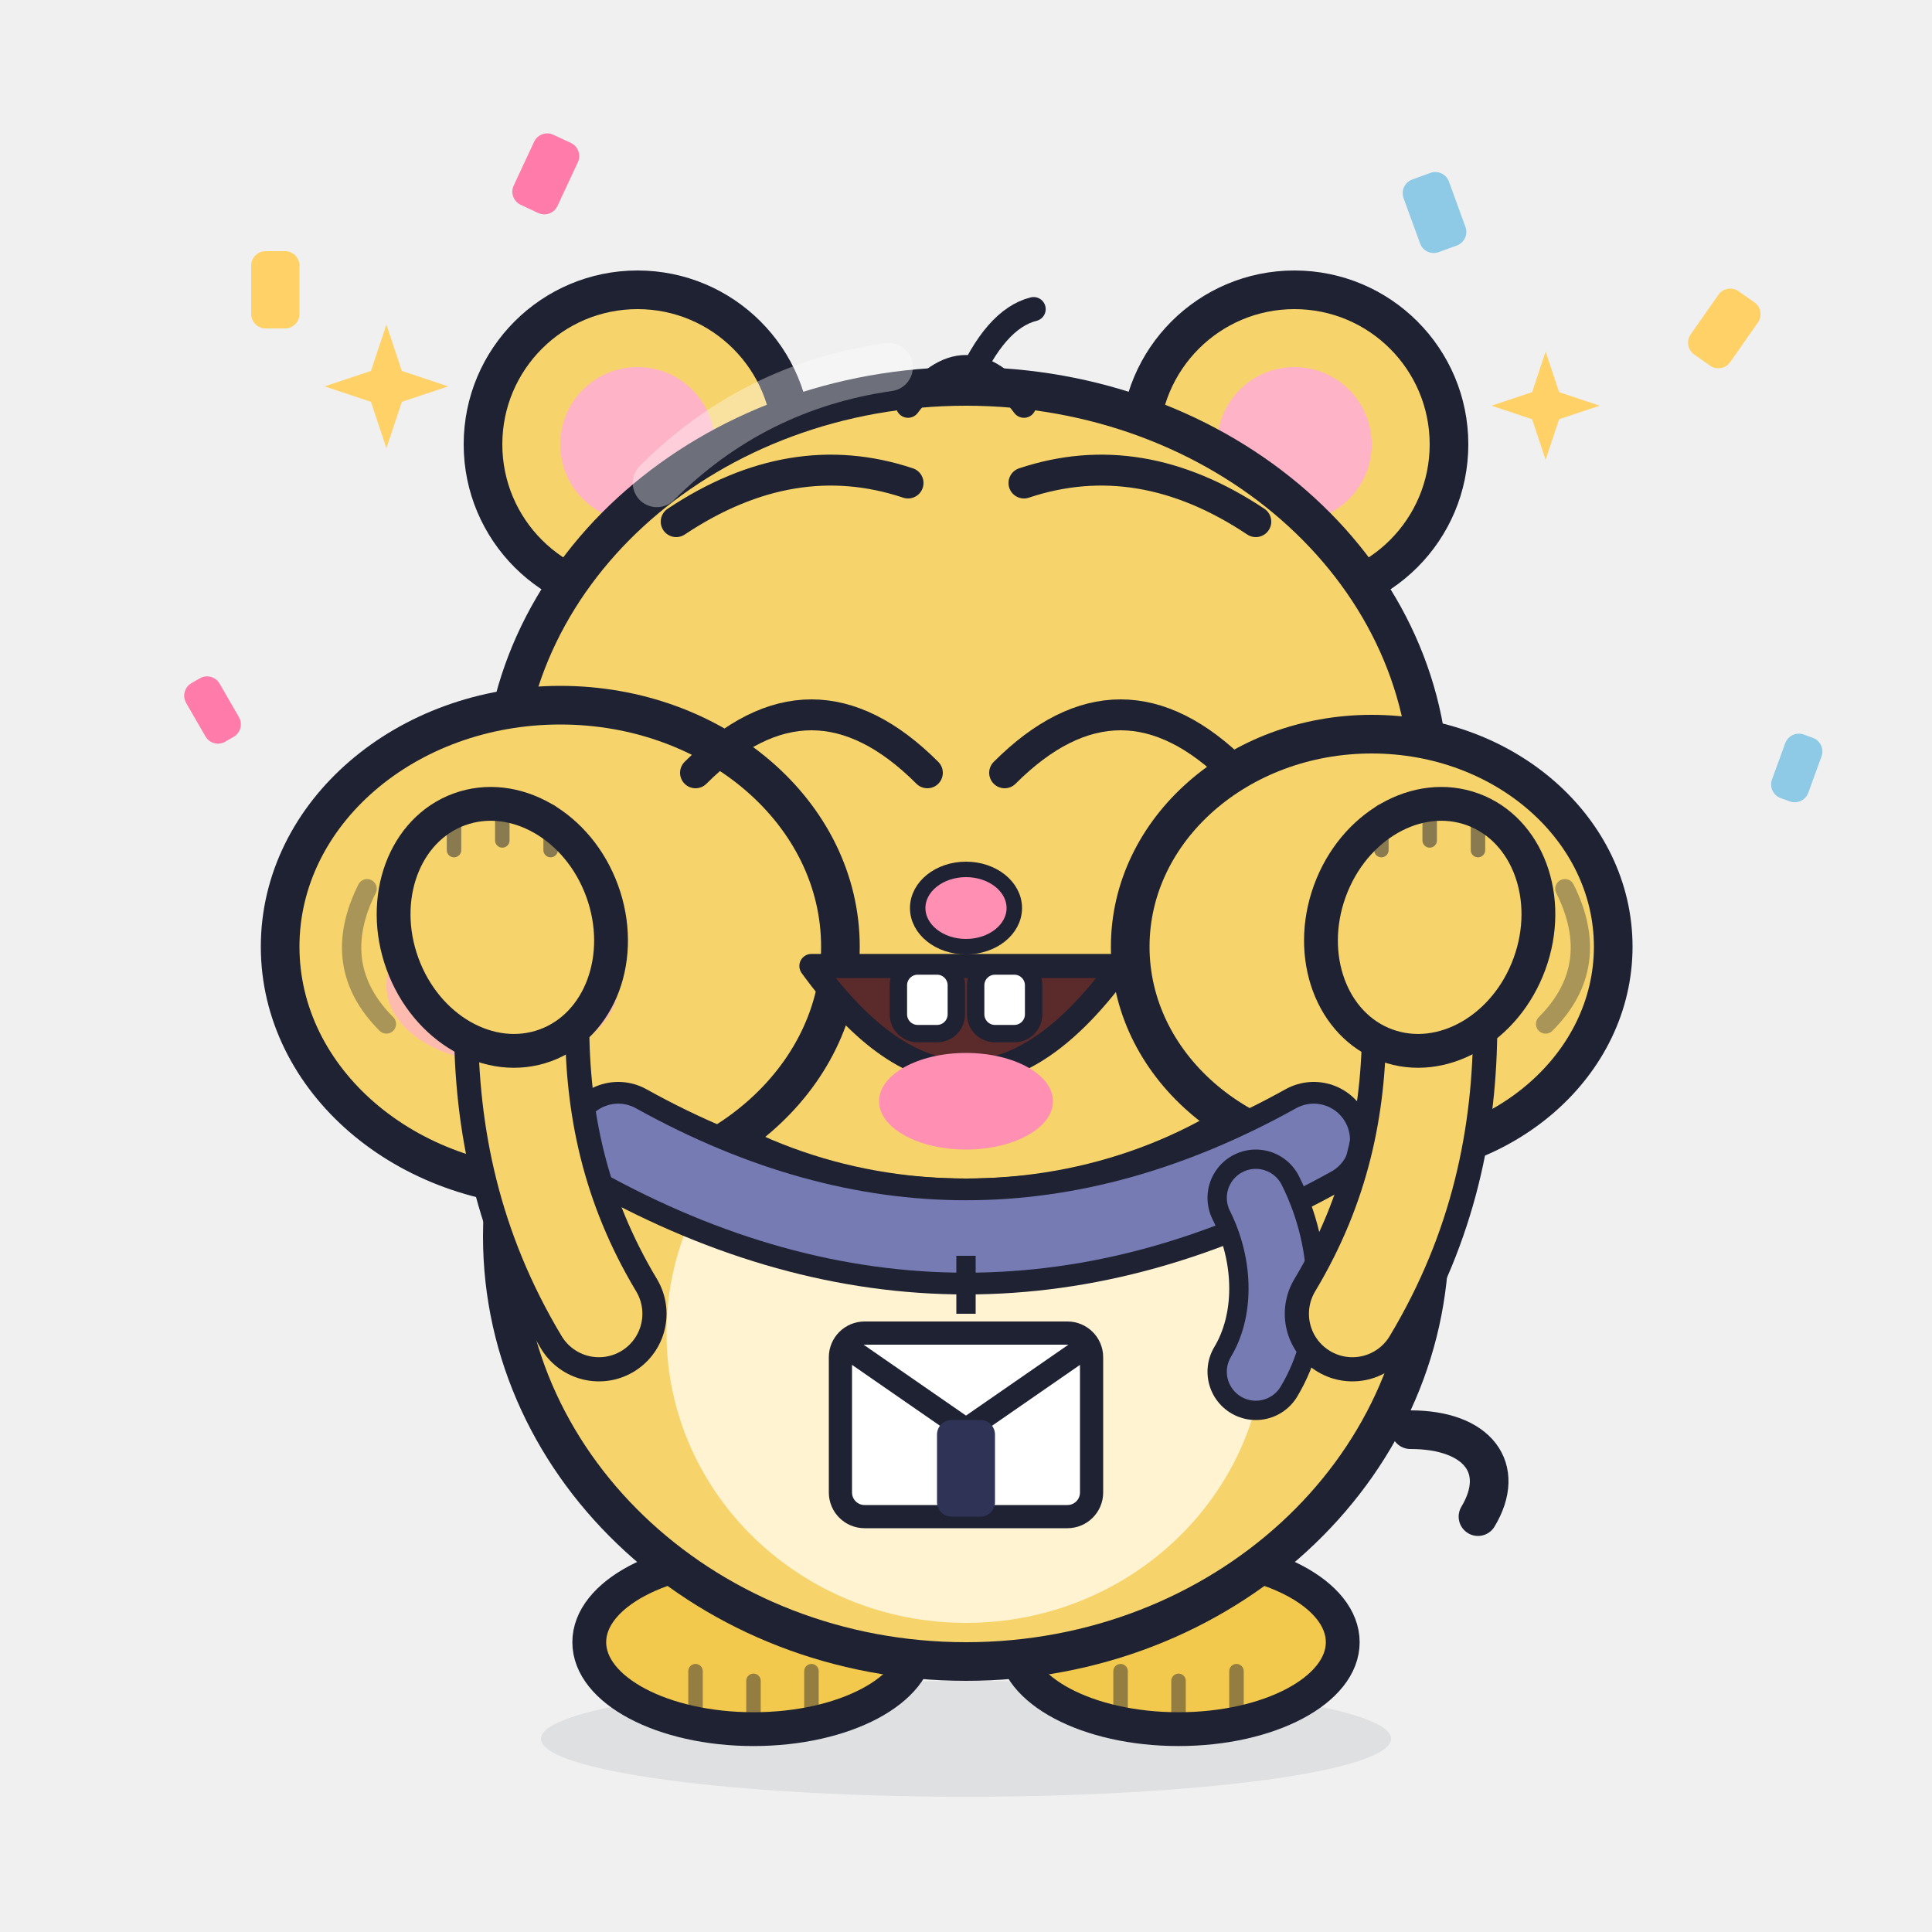
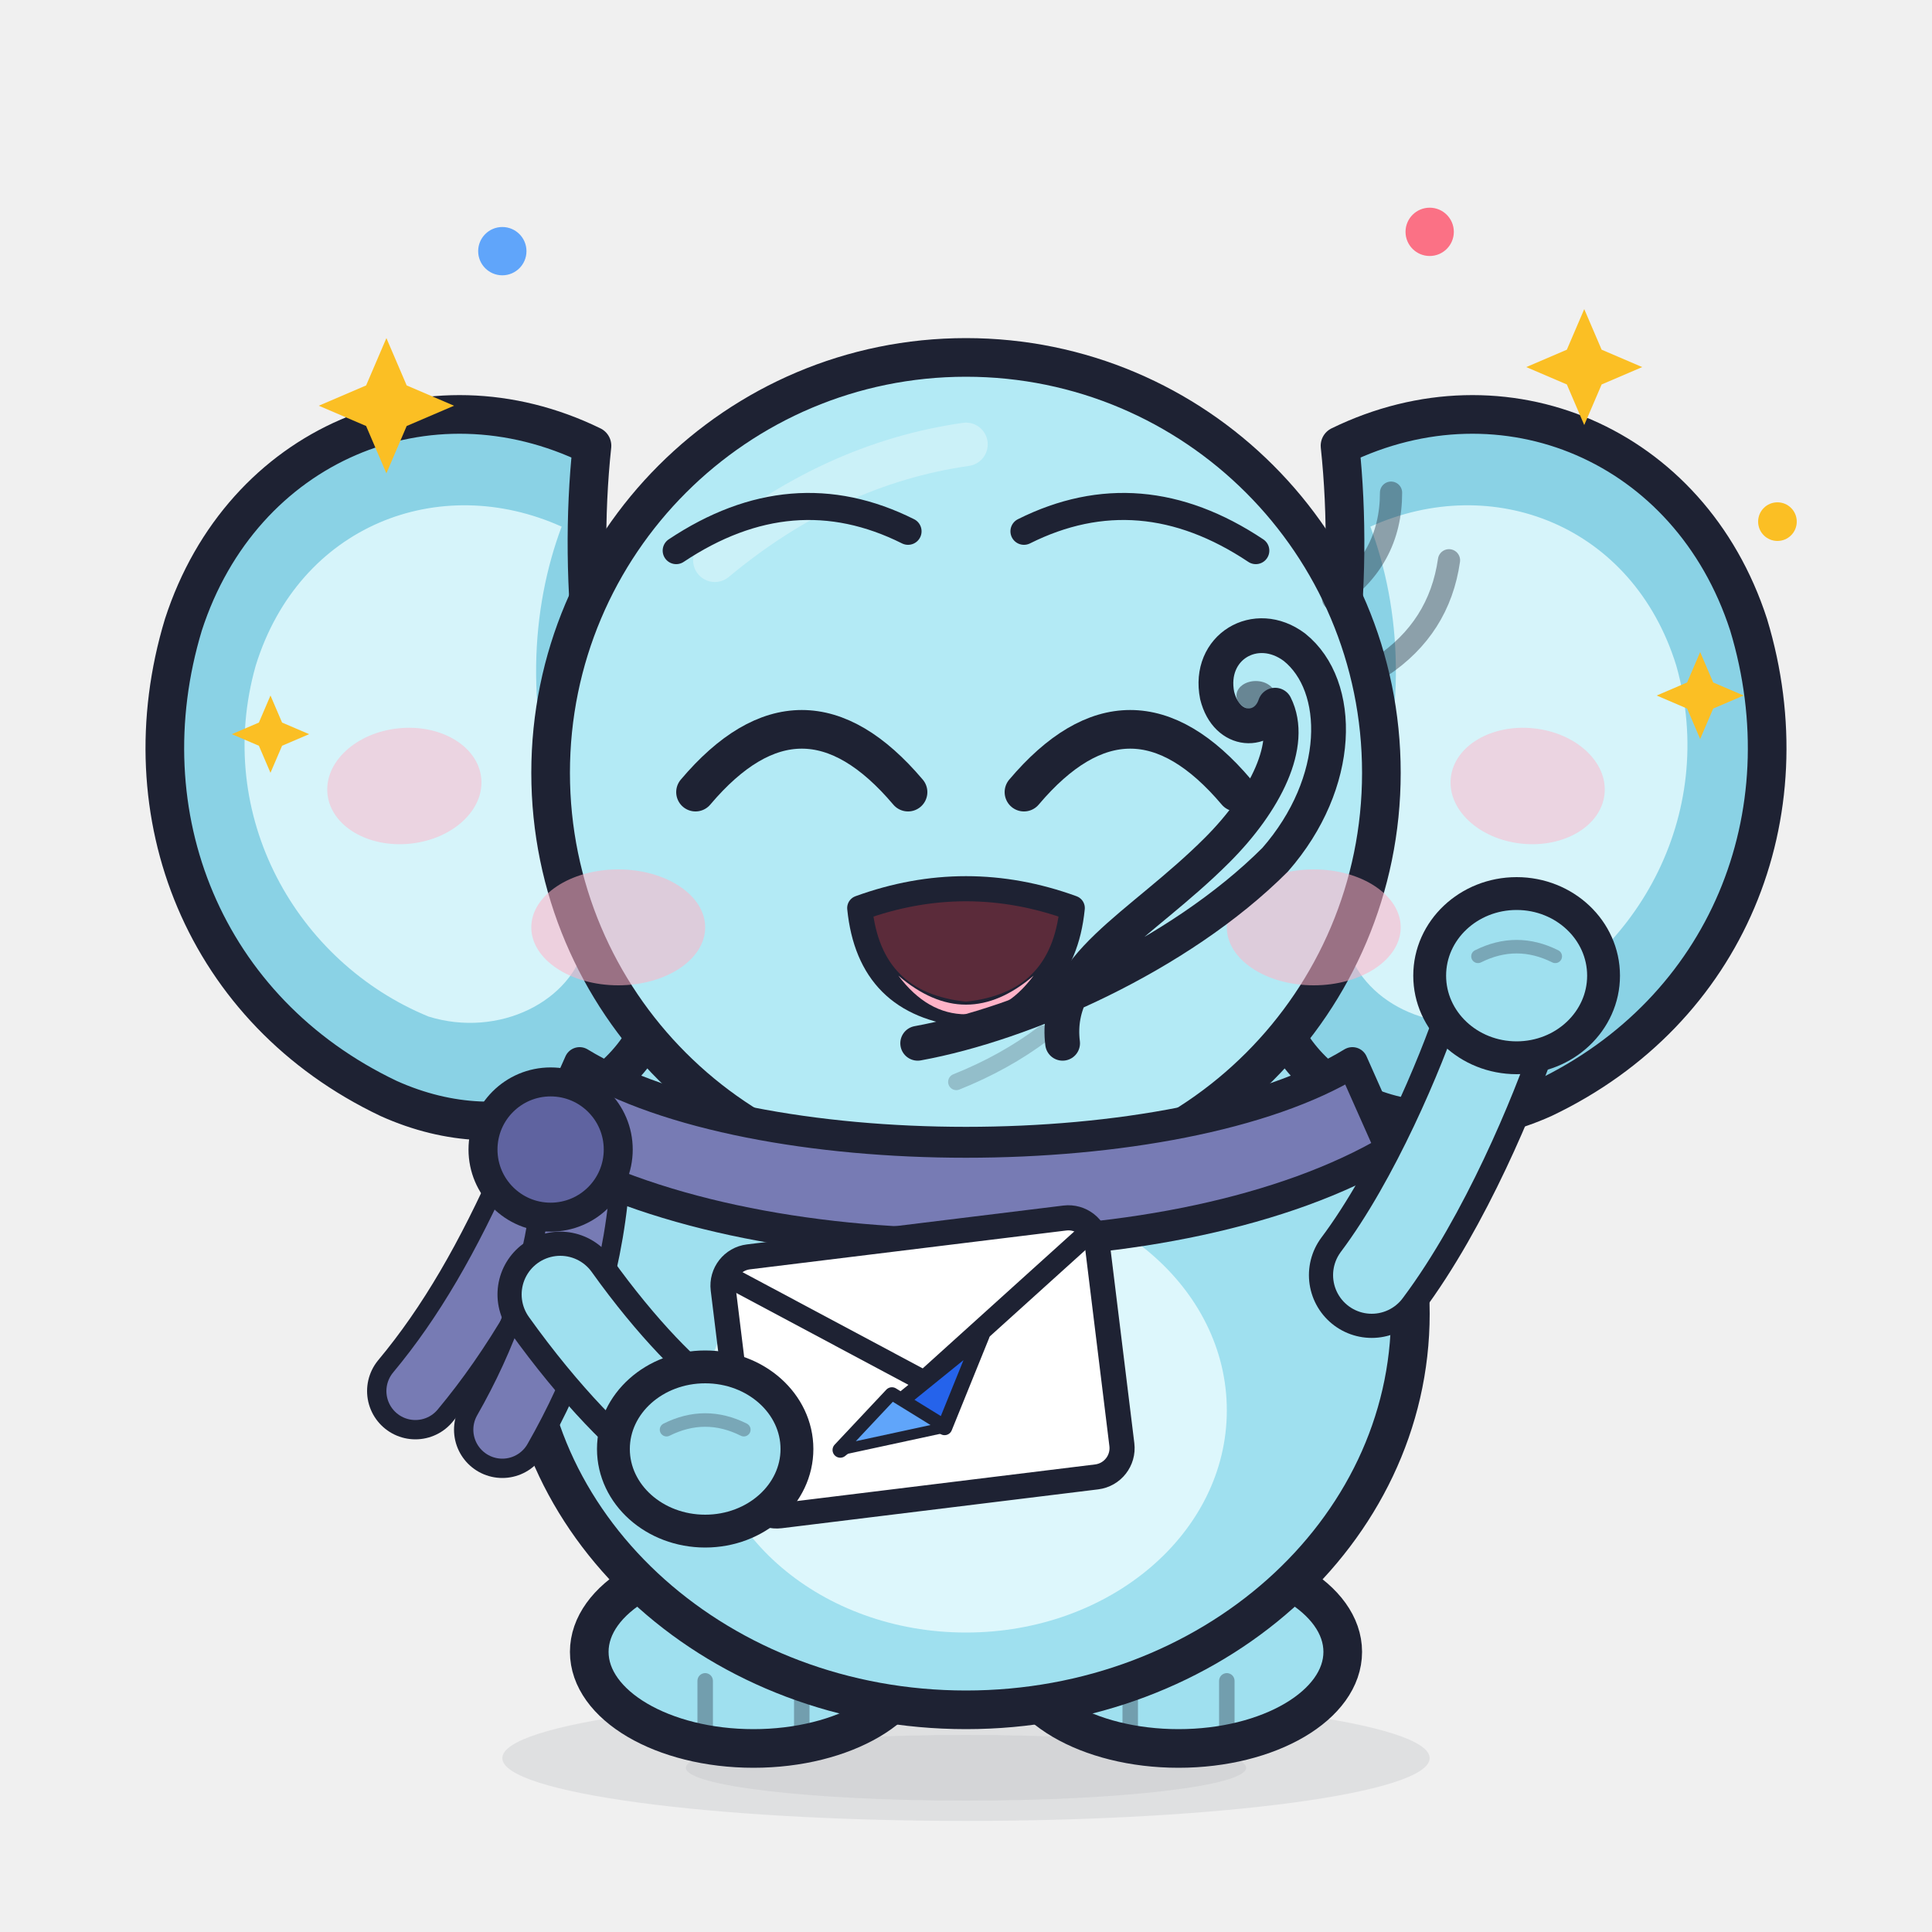
- <svg xmlns="http://www.w3.org/2000/svg" viewBox="0 0 200 200" width="88" height="88" role="img" aria-label="信使仓鼠小递 · 欢乐 Joy">
-   <style>
-   .ex-motion { animation: ex-bounce .7s ease-in-out infinite; transform-box: fill-box; transform-origin: 50% 50%; }
-   .ex-anim-tear { animation: ex-tear 1.8s ease-in infinite; transform-box: fill-box; transform-origin: center; }
-   .ex-anim-sweat { animation: ex-tear 1.5s ease-in infinite; transform-box: fill-box; transform-origin: center; }
-   .ex-anim-heart { animation: ex-heart 2.2s ease-out infinite; transform-box: fill-box; transform-origin: center; }
-   .ex-anim-spark { animation: ex-spark 1.9s ease-in-out infinite; transform-box: fill-box; transform-origin: center; }
-   .ex-anim-rain { animation: ex-rain 1.4s linear infinite; transform-box: fill-box; transform-origin: center; }
-   .ex-anim-confetti { animation: ex-confetti 2.4s linear infinite; transform-box: fill-box; transform-origin: center; }
-   .ex-anim-pulse { animation: ex-pulse 1.6s ease-in-out infinite; transform-box: fill-box; transform-origin: center; }
-   .ex-anim-knock { animation: ex-knock 0.55s ease-in-out infinite; transform-box: fill-box; transform-origin: center; }
-   .ex-anim-knockline { animation: ex-knockline 0.55s ease-out infinite; transform-box: fill-box; transform-origin: center; }
-   .ex-anim-palm { animation: ex-palm 0.9s ease-in-out infinite; transform-box: fill-box; transform-origin: center; }
-   .ex-anim-steam { animation: ex-steam 1.8s ease-out infinite; transform-box: fill-box; transform-origin: center; }
-   .ex-anim-shock { animation: ex-shock 0.5s ease-in-out infinite; transform-box: fill-box; transform-origin: center; }
-   @keyframes ex-bob { 0%,100% { transform: translateY(0); } 50% { transform: translateY(-2.5px); } }
-   @keyframes ex-bounce { 0%,100% { transform: translateY(0); } 40% { transform: translateY(-6px); } 60% { transform: translateY(-2px); } }
-   @keyframes ex-tremble { 0%,100% { transform: translateX(0); } 25% { transform: translateX(-1px); } 75% { transform: translateX(1px); } }
-   @keyframes ex-sway { 0%,100% { transform: rotate(0deg); } 50% { transform: rotate(2deg); } }
-   @keyframes ex-shake { 0%,100% { transform: translateX(0); } 20% { transform: translateX(-4.24px); } 40% { transform: translateX(4.24px); } 60% { transform: translateX(-2.75px); } 80% { transform: translateX(1.75px); } }
-   @keyframes ex-tear { 0% { transform: translateY(0); opacity: 0; } 18% { opacity: 1; } 100% { transform: translateY(8.58px); opacity: 0; } }
-   @keyframes ex-heart { 0% { transform: translateY(0) scale(.65); opacity: 0; } 20% { opacity: 1; } 100% { transform: translateY(-14.04px) scale(1.15); opacity: 0; } }
-   @keyframes ex-spark { 0%,100% { transform: scale(.6) rotate(0deg); opacity: .3; } 50% { transform: scale(1.15) rotate(25deg); opacity: 1; } }
-   @keyframes ex-rain { 0% { transform: translateY(0); opacity: 0; } 20% { opacity: 1; } 100% { transform: translateY(9.36px); opacity: 0; } }
-   @keyframes ex-confetti { 0% { transform: translateY(-4px) rotate(0deg); opacity: 1; } 100% { transform: translateY(14px) rotate(200deg); opacity: 0; } }
-   @keyframes ex-pulse { 0%,100% { transform: scale(1); opacity: .35; } 50% { transform: scale(1.18); opacity: .7; } }
-   @keyframes ex-knock { 0%,100% { transform: translateX(3.51px); } 35% { transform: translateX(0); } }
-   @keyframes ex-knockline { 0%,100% { transform: scaleX(.6); opacity: .35; } 35% { transform: scaleX(1); opacity: 1; } }
-   @keyframes ex-palm { 0%,100% { transform: translateY(0) rotate(0deg); } 50% { transform: translateY(-1px) rotate(-4deg); } }
-   @keyframes ex-steam { 0% { transform: translateY(0); opacity: .7; } 100% { transform: translateY(-7.02px); opacity: 0; } }
-   @keyframes ex-shock { 0%,100% { transform: scaleX(.7); opacity: .4; } 50% { transform: scaleX(1.25); opacity: 1; } }
-   @keyframes ex-drift { 0%,100% { transform: translateY(0); } 50% { transform: translateY(-1.56px); } }
-   @media (prefers-reduced-motion: reduce) {
-     .ex-motion, [class*="ex-anim-"] { animation: none !important; }
-   }
-   </style>
-   <g class="ex-motion ex-joy">
-     <g class="ex-base">
-       <ellipse cx="100" cy="180" rx="44" ry="6" fill="#1E2233" opacity=".08" />
-       <path d="M146 148c7 0 10 4 7 9" fill="none" stroke="#1E2233" stroke-width="4" stroke-linecap="round" />
-       <g fill="#F2C94C" stroke="#1E2233" stroke-width="3.5">
-         <ellipse cx="78" cy="170" rx="17" ry="9" />
-         <ellipse cx="122" cy="170" rx="17" ry="9" />
-       </g>
-       <g stroke="#1E2233" stroke-width="1.5" opacity=".45" stroke-linecap="round">
-         <path d="M72 173v4" />
-         <path d="M78 174v4" />
-         <path d="M84 173v4" />
-         <path d="M116 173v4" />
-         <path d="M122 174v4" />
-         <path d="M128 173v4" />
-       </g>
-       <ellipse cx="100" cy="128" rx="48" ry="44" fill="#F6D36B" stroke="#1E2233" stroke-width="4" />
-       <ellipse cx="100" cy="138" rx="31" ry="30" fill="#FFF3D1" />
-       <g fill="#F6D36B" stroke="#1E2233" stroke-width="4">
-         <circle cx="66" cy="46" r="16" />
-         <circle cx="134" cy="46" r="16" />
-       </g>
-       <g fill="#FFB3C7">
-         <circle cx="66" cy="46" r="8" />
-         <circle cx="134" cy="46" r="8" />
-       </g>
-       <ellipse cx="100" cy="82" rx="48" ry="42" fill="#F6D36B" stroke="#1E2233" stroke-width="4" />
-       <path d="M94 42q6-8 12 0M100 40q3-7 7-8" fill="none" stroke="#1E2233" stroke-width="2.5" stroke-linecap="round" />
-       <g fill="#F6D36B" stroke="#1E2233" stroke-width="4">
-         <ellipse cx="58" cy="98" rx="29" ry="25" />
-         <ellipse cx="142" cy="98" rx="25" ry="22" />
-       </g>
-       <path d="M38 92q-4 8 2 14M162 92q4 8-2 14" fill="none" stroke="#1E2233" stroke-width="2" opacity=".35" stroke-linecap="round" />
-       <path d="M64 118q36 20 72 0" fill="none" stroke="#1E2233" stroke-width="12" stroke-linecap="round" />
-       <path d="M64 118q36 20 72 0" fill="none" stroke="#777BB4" stroke-width="7.5" stroke-linecap="round" />
-       <path d="M130 124c3 6 3 13 0 18" fill="none" stroke="#1E2233" stroke-width="10" stroke-linecap="round" />
-       <path d="M130 124c3 6 3 13 0 18" fill="none" stroke="#777BB4" stroke-width="6" stroke-linecap="round" />
-       <line x1="100" y1="130" x2="100" y2="136" stroke="#1E2233" stroke-width="2" />
-       <rect x="87" y="138" width="26" height="19" rx="2.5" fill="#FFFFFF" stroke="#1E2233" stroke-width="2.4" />
-       <path d="M87 139l13 9 13-9" fill="none" stroke="#1E2233" stroke-width="2.4" stroke-linejoin="round" />
-       <rect x="97" y="147" width="6" height="10" rx="1.5" fill="#2F3456" />
-       <path d="M68 50q10-10 24-12" fill="none" stroke="#FFF" stroke-width="5" opacity=".35" stroke-linecap="round" />
+ <svg xmlns="http://www.w3.org/2000/svg" width="88" height="88" viewBox="0 0 200 200" role="img" aria-labelledby="petTitle petDesc">
+   <g stroke-linecap="round" stroke-linejoin="round">
+     <ellipse cx="100" cy="182" rx="48" ry="6.5" fill="#1E2233" opacity=".08" />
+     <ellipse cx="100" cy="183" rx="29" ry="3.4" fill="#1E2233" opacity=".06" />
+     <g fill="#9FE0EF" stroke="#1E2233" stroke-width="4">
+       <ellipse cx="78" cy="171" rx="17" ry="10" />
+       <ellipse cx="122" cy="171" rx="17" ry="10" />
    </g>
-     <g class="ex-face">
-       <path d="M72 80q12-12 24 0" fill="none" stroke="#1E2233" stroke-width="3.2" stroke-linecap="round" />
-       <path d="M104 80q12-12 24 0" fill="none" stroke="#1E2233" stroke-width="3.2" stroke-linecap="round" />
-       <path d="M70 54q12-8 24-4" fill="none" stroke="#1E2233" stroke-width="3.2" stroke-linecap="round" />
-       <path d="M106 50q12-4 24 4" fill="none" stroke="#1E2233" stroke-width="3.2" stroke-linecap="round" />
-       <ellipse cx="100" cy="94" rx="5" ry="4" fill="#FF8FB3" stroke="#1E2233" stroke-width="1.6" />
-       <path d="M84 100q16 22 32 0z" fill="#5B2A2A" stroke="#1E2233" stroke-width="2.5" stroke-linejoin="round" />
-       <ellipse cx="100" cy="114" rx="9" ry="5" fill="#FF8FB3" />
-       <rect x="93" y="100" width="6" height="7" rx="2" fill="#FFF" stroke="#1E2233" stroke-width="1.8" />
-       <rect x="101" y="100" width="6" height="7" rx="2" fill="#FFF" stroke="#1E2233" stroke-width="1.8" />
-       <ellipse cx="52" cy="102" rx="12" ry="8" fill="#FFB3C7" opacity="0.75" />
-       <ellipse cx="148" cy="102" rx="10" ry="7" fill="#FFB3C7" opacity="0.75" />
+     <g fill="none" stroke="#1E2233" stroke-width="1.6" opacity=".35">
+       <path d="M73 174v5" />
+       <path d="M83 174v5" />
+       <path d="M117 174v5" />
+       <path d="M127 174v5" />
    </g>
-     <g class="ex-arms">
-       <path d="M62 136c-6-10-8-20-8-30" fill="none" stroke="#1E2233" stroke-width="14" stroke-linecap="round" />
-       <path d="M62 136c-6-10-8-20-8-30" fill="none" stroke="#F6D36B" stroke-width="9" stroke-linecap="round" />
-       <ellipse cx="52" cy="96" rx="11" ry="13" fill="#F6D36B" stroke="#1E2233" stroke-width="3.5" transform="rotate(-20 52 96)" />
-       <g stroke="#1E2233" stroke-width="1.5" opacity=".5" stroke-linecap="round">
-         <path d="M47 88v-4" />
-         <path d="M52 87v-4" />
-         <path d="M57 88v-4" />
-       </g>
-       <path d="M140 136c6-10 8-20 8-30" fill="none" stroke="#1E2233" stroke-width="14" stroke-linecap="round" />
-       <path d="M140 136c6-10 8-20 8-30" fill="none" stroke="#F6D36B" stroke-width="9" stroke-linecap="round" />
-       <ellipse cx="148" cy="96" rx="11" ry="13" fill="#F6D36B" stroke="#1E2233" stroke-width="3.5" transform="rotate(20 148 96)" />
-       <g stroke="#1E2233" stroke-width="1.5" opacity=".5" stroke-linecap="round">
-         <path d="M143 88v-4" />
-         <path d="M148 87v-4" />
-         <path d="M153 88v-4" />
-       </g>
+     <ellipse cx="100" cy="136" rx="46" ry="41" fill="#9FE0EF" stroke="#1E2233" stroke-width="4" />
+     <ellipse cx="100" cy="146" rx="27" ry="23" fill="#DDF7FC" />
+     <g transform="rotate(-6 64 72)">
+       <path d="M64 46 C48 36 28 42 20 60 C12 79 18 100 36 111 C48 118 61 114 65 104 C66 100 66 96 65 92 C61 77 61 60 64 46 Z" fill="#8AD2E5" stroke="#1E2233" stroke-width="4" />
+       <path d="M60 54 C48 47 33 51 27 65 C21 80 28 96 41 103 C48 106 56 103 58 97 C59 93 58 89 57 85 C54 73 56 62 60 54 Z" fill="#D6F4FA" />
+       <ellipse cx="41" cy="79" rx="8" ry="6" fill="#FFB3C7" opacity=".5" />
    </g>
-     <g class="ex-effects">
-       <rect class="ex-anim-confetti" style="animation-delay:0s" x="26" y="26" width="5" height="8" rx="1.5" fill="#FFD166" transform="rotate(0 28.5 30.0)" />
-       <rect class="ex-anim-confetti" style="animation-delay:0.2s" x="54" y="14" width="5" height="8" rx="1.5" fill="#FF7BA9" transform="rotate(25 56.5 18.0)" />
-       <rect class="ex-anim-confetti" style="animation-delay:0.4s" x="146" y="18" width="5" height="8" rx="1.5" fill="#8ECAE6" transform="rotate(-20 148.5 22.0)" />
-       <rect class="ex-anim-confetti" style="animation-delay:0.6s" x="176" y="30" width="5" height="8" rx="1.5" fill="#FFD166" transform="rotate(35 178.5 34.0)" />
-       <rect class="ex-anim-confetti" style="animation-delay:0.8s" x="20" y="70" width="4" height="7" rx="1.5" fill="#FF7BA9" transform="rotate(-30 22.0 73.5)" />
-       <rect class="ex-anim-confetti" style="animation-delay:1.0s" x="184" y="76" width="4" height="7" rx="1.5" fill="#8ECAE6" transform="rotate(20 186.0 79.5)" />
-       <g class="ex-anim-spark" style="animation-delay:0.3s" transform="translate(40 40) scale(0.8)">
-         <path d="M0 -8L2 -2 8 0 2 2 0 8-2 2-8 0-2-2Z" fill="#FFD166" />
-       </g>
-       <g class="ex-anim-spark" style="animation-delay:0.8s" transform="translate(160 42) scale(0.7)">
-         <path d="M0 -8L2 -2 8 0 2 2 0 8-2 2-8 0-2-2Z" fill="#FFD166" />
-       </g>
+     <g transform="rotate(6 136 72)">
+       <path d="M136 46 C152 36 172 42 180 60 C188 79 182 100 164 111 C152 118 139 114 135 104 C134 100 134 96 135 92 C139 77 139 60 136 46 Z" fill="#8AD2E5" stroke="#1E2233" stroke-width="4" />
+       <path d="M140 54 C152 47 167 51 173 65 C179 80 172 96 159 103 C152 106 144 103 142 97 C141 93 142 89 143 85 C146 73 144 62 140 54 Z" fill="#D6F4FA" />
+       <ellipse cx="159" cy="79" rx="8" ry="6" fill="#FFB3C7" opacity=".5" />
    </g>
+     <circle cx="100" cy="80" r="43" fill="#B3EAF5" stroke="#1E2233" stroke-width="4" />
+     <path d="M74 58 Q86 48 100 46" fill="none" stroke="#FFFFFF" stroke-width="4.5" opacity=".32" />
+     <ellipse cx="64" cy="96" rx="9" ry="6" fill="#FFB3C7" opacity=".55" />
+     <ellipse cx="136" cy="96" rx="9" ry="6" fill="#FFB3C7" opacity=".55" />
+     <g fill="none" stroke="#1E2233" stroke-width="4">
+       <path d="M72 82 Q83 69 94 82" />
+       <path d="M106 82 Q117 69 128 82" />
+     </g>
+     <g fill="none" stroke="#1E2233" stroke-width="2.8">
+       <path d="M70 57 Q82 49 94 55" />
+       <path d="M106 55 Q118 49 130 57" />
+     </g>
+     <g>
+       <path d="M89 94 Q100 90 111 94 Q110 104 100 105 Q90 104 89 94 Z" fill="#5B2B3A" stroke="#1E2233" stroke-width="2.6" />
+       <path d="M93 101 Q100 107 107 101 Q104 105 100 105 Q96 105 93 101 Z" fill="#FFB3C7" />
+     </g>
+     <g>
+       <path d="M56 122 C52 131 48 138 43 144" fill="none" stroke="#1E2233" stroke-width="10" />
+       <path d="M56 122 C52 131 48 138 43 144" fill="none" stroke="#777BB4" stroke-width="6" />
+       <path d="M60 124 C59 133 56 141 52 148" fill="none" stroke="#1E2233" stroke-width="10" />
+       <path d="M60 124 C59 133 56 141 52 148" fill="none" stroke="#777BB4" stroke-width="6" />
+       <path d="M60 110 C78 121 122 121 140 110 L144 119 C122 132 78 132 56 119 Z" fill="#777BB4" stroke="#1E2233" stroke-width="3.2" />
+       <circle cx="57" cy="119" r="7" fill="#5F63A0" stroke="#1E2233" stroke-width="3" />
+     </g>
+     <g transform="rotate(-7 95.5 141.5)">
+       <rect x="76" y="128" width="39" height="27" rx="3" fill="#FFFFFF" stroke="#1E2233" stroke-width="2.6" />
+       <path d="M77 130 L95.5 143 L114 130" fill="none" stroke="#1E2233" stroke-width="2.2" />
+       <path d="M86 149 L102 139 L97 148 L92 144 Z" fill="#2563EB" stroke="#1E2233" stroke-width="1.6" />
+       <path d="M86 149 L92 144 L97 148 Z" fill="#60A5FA" stroke="#1E2233" stroke-width="1.1" />
+     </g>
+     <path d="M58 134 C63 141 68 146 71 148" fill="none" stroke="#1E2233" stroke-width="13" />
+     <path d="M58 134 C63 141 68 146 71 148" fill="none" stroke="#9FE0EF" stroke-width="8" />
+     <ellipse cx="73" cy="150" rx="9.5" ry="8.5" fill="#9FE0EF" stroke="#1E2233" stroke-width="3.4" />
+     <path d="M69 148 q4 -2 8 0" fill="none" stroke="#1E2233" stroke-width="1.4" opacity=".3" />
+     <path d="M95 108 C106 106 122 99 132 89 C139 81 139 71 134 67 C130 64 125 67 126 72 C127 76 131 76 132 73 C134 77 131 83 126 88 C118 96 109 100 110 108" fill="#B3EAF5" />
+     <path d="M95 108 C106 106 122 99 132 89 C139 81 139 71 134 67 C130 64 125 67 126 72 C127 76 131 76 132 73 C134 77 131 83 126 88 C118 96 109 100 110 108" fill="none" stroke="#1E2233" stroke-width="3.6" />
+     <ellipse cx="130" cy="72" rx="2" ry="1.5" fill="#1E2233" opacity=".5" />
+     <path d="M101 106 Q106 104 110 101" fill="none" stroke="#1E2233" stroke-width="1.7" opacity=".22" />
+     <path d="M99 112 Q104 110 108 107" fill="none" stroke="#1E2233" stroke-width="1.7" opacity=".22" />
+     <g fill="none" stroke="#1E2233" stroke-width="2.3" opacity=".4">
+       <path d="M138 62 Q144 58 144 51" />
+       <path d="M143 69 Q149 65 150 58" />
+     </g>
+     <path d="M142 132 C148 124 153 112 155 106" fill="none" stroke="#1E2233" stroke-width="13" />
+     <path d="M142 132 C148 124 153 112 155 106" fill="none" stroke="#9FE0EF" stroke-width="8" />
+     <ellipse cx="157" cy="101" rx="9" ry="8.5" fill="#9FE0EF" stroke="#1E2233" stroke-width="3.4" />
+     <path d="M153 99 q4 -2 8 0" fill="none" stroke="#1E2233" stroke-width="1.4" opacity=".3" />
+     <path d="M40 35 L42.1 39.9 L47 42 L42.1 44.1 L40 49 L37.9 44.1 L33 42 L37.9 39.9 Z" fill="#FBBF24" opacity="1" />
+     <path d="M164 32 L165.8 36.2 L170 38 L165.8 39.8 L164 44 L162.2 39.8 L158 38 L162.2 36.2 Z" fill="#FBBF24" opacity="1" />
+     <path d="M176 67.5 L177.35 70.65 L180.5 72 L177.35 73.35 L176 76.5 L174.65 73.35 L171.5 72 L174.65 70.65 Z" fill="#FBBF24" opacity="1" />
+     <path d="M28 72 L29.2 74.8 L32 76 L29.2 77.2 L28 80 L26.8 77.2 L24 76 L26.8 74.8 Z" fill="#FBBF24" opacity="1" />
+     <circle cx="52" cy="26" r="2.5" fill="#60A5FA" />
+     <circle cx="148" cy="24" r="2.5" fill="#FB7185" />
+     <circle cx="184" cy="54" r="2" fill="#FBBF24" />
  </g>
</svg>
